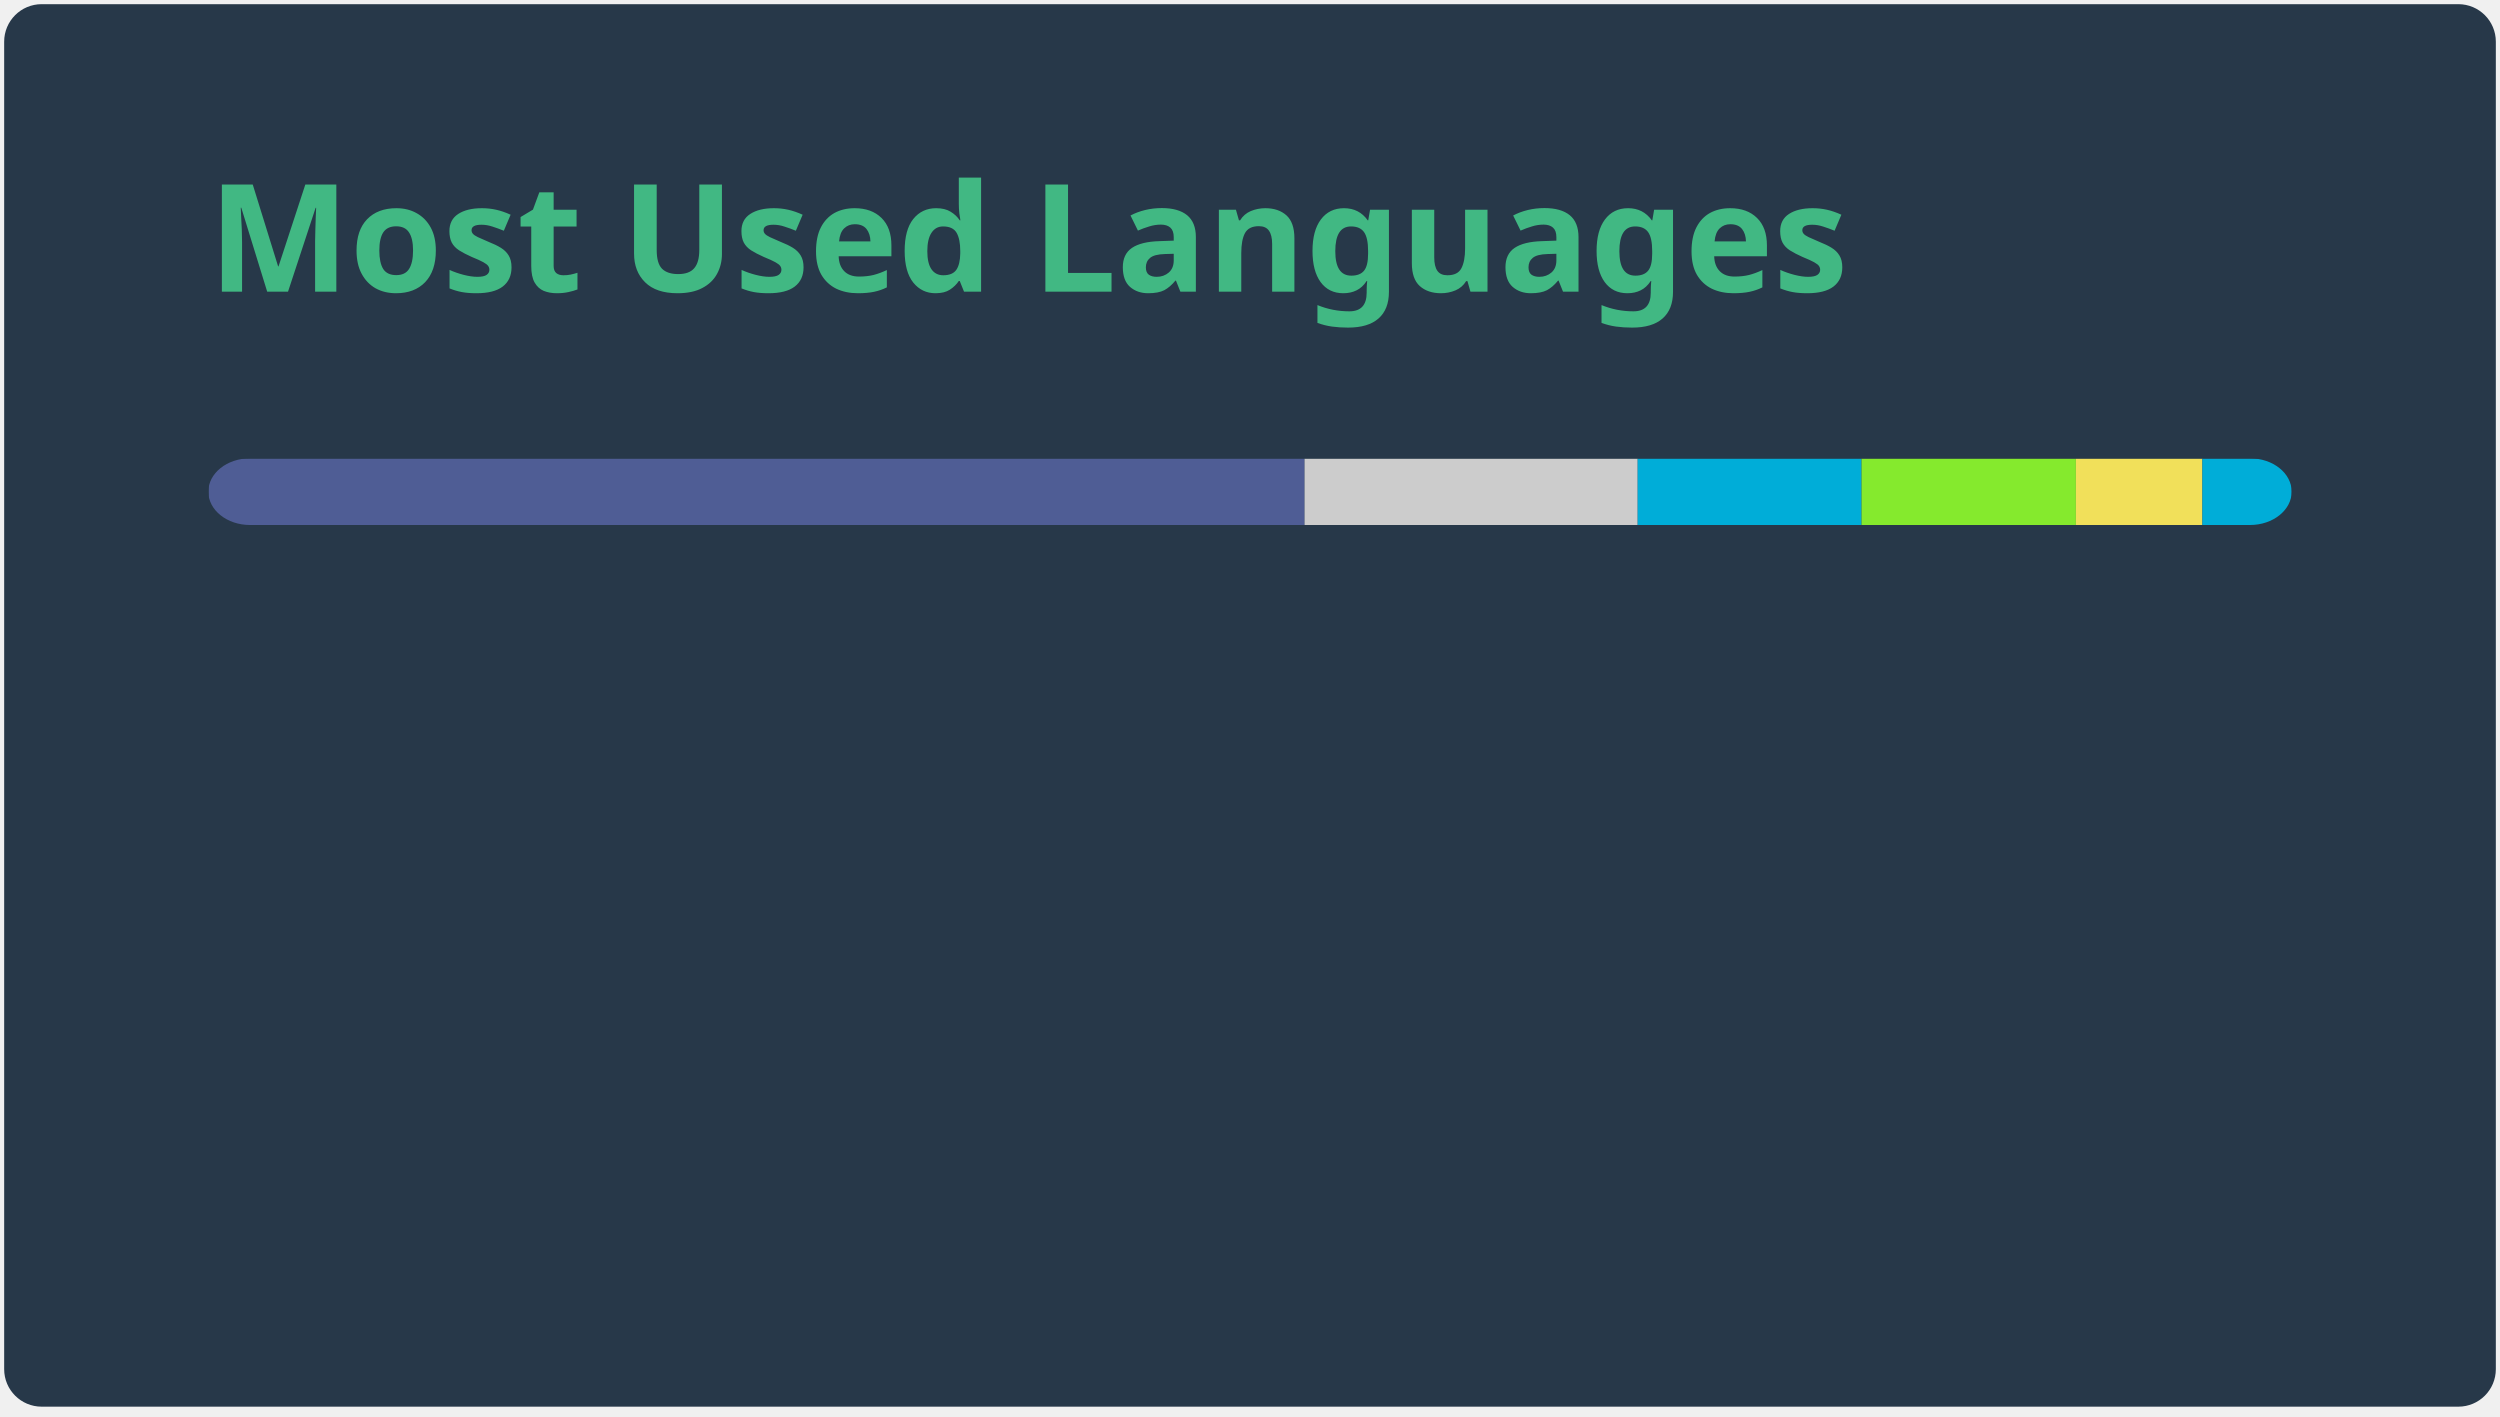
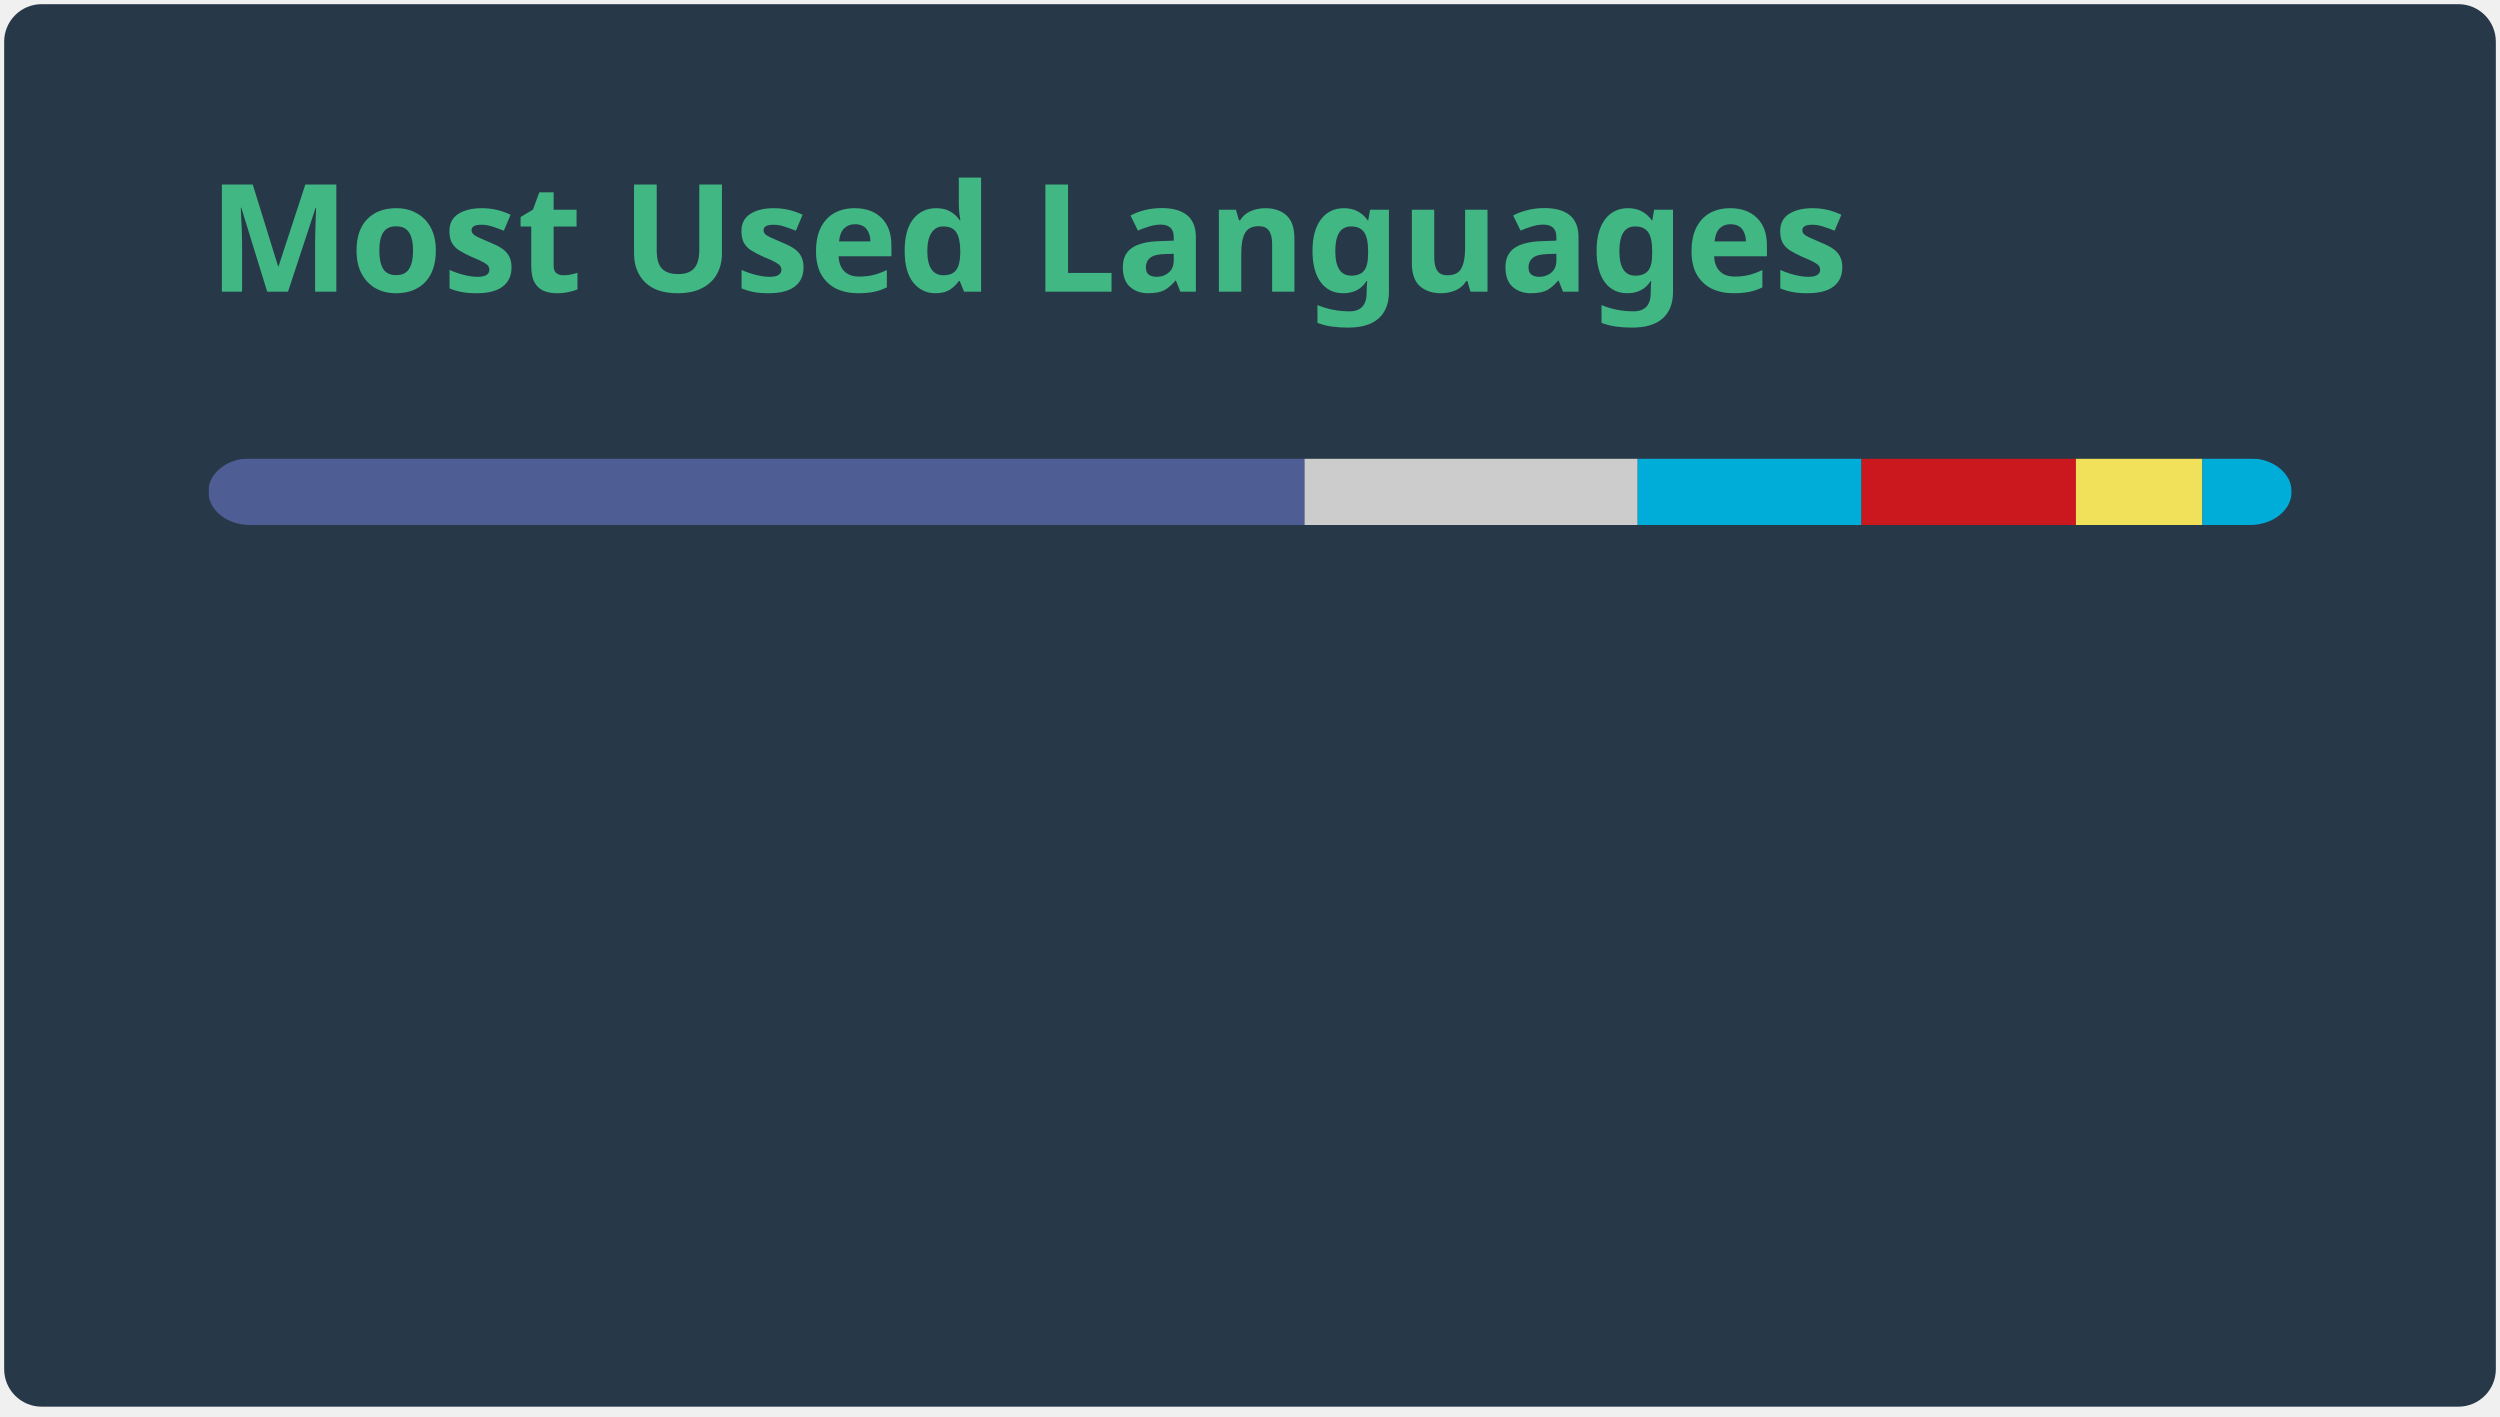
<svg xmlns="http://www.w3.org/2000/svg" width="300" height="170" viewBox="0 0 300 170" fill="none" role="img" aria-labelledby="descId">
  <style>
        .header {
            font: 600 18px 'Segoe UI', Ubuntu, Sans-Serif;
            fill: #41b883;
            animation: fadeInAnimation 0.8s ease-in-out forwards;
        }
        @supports(-moz-appearance: auto) {
             
            .header { font-size: 15.5px; }
        }

        @keyframes slideInAnimation {
            from {
                width: 0;
            }
            to {
                width: calc(100%-100px);
            }
        }
        @keyframes growWidthAnimation {
            from {
                width: 0;
            }
            to {
                width: 100%;
            }
        }
        .stat {
            font: 600 14px 'Segoe UI', Ubuntu, "Helvetica Neue", Sans-Serif; fill: #fffefe;
        }
        @supports(-moz-appearance: auto) {
             
            .stat { font-size:12px; }
        }
        .bold { font-weight: 700 }
        .lang-name {
            font: 400 11px "Segoe UI", Ubuntu, Sans-Serif;
            fill: #fffefe;
        }
        .stagger {
            opacity: 0;
            animation: fadeInAnimation 0.3s ease-in-out forwards;
        }
        #rect-mask rect{
            animation: slideInAnimation 1s ease-in-out forwards;
        }
        .lang-progress{
            animation: growWidthAnimation 0.6s ease-in-out forwards;
        }



         
        @keyframes scaleInAnimation {
            from {
                transform: translate(-5px, 5px) scale(0);
            }
            to {
                transform: translate(-5px, 5px) scale(1);
            }
        }
        @keyframes fadeInAnimation {
            from {
                opacity: 0;
            }
            to {
                opacity: 1;
            }
        }
    </style>
  <rect x="0.5" y="0.5" rx="4.5" height="99%" stroke="#e4e2e2" width="299" fill="#273849" stroke-opacity="0" />
  <g transform="translate(25, 35)">
    <g transform="translate(0, 0)">
      <text x="0" y="0" class="header">Most Used Languages</text>
    </g>
  </g>
  <g transform="translate(0, 55)">
    <svg x="25">
      <mask id="rect-mask">
        <rect x="0" y="0" width="250" height="8" fill="white" rx="5" />
      </mask>
      <rect mask="url(#rect-mask)" x="0" y="0" width="131.545" height="8" fill="#4F5D95" />
      <rect mask="url(#rect-mask)" x="131.545" y="0" width="39.979" height="8" fill="#cccccc" />
      <rect mask="url(#rect-mask)" x="171.525" y="0" width="26.855" height="8" fill="#00ADD8" />
-       <rect mask="url(#rect-mask)" x="198.38" y="0" width="25.729" height="8" fill="#85ea2d" />
+       <rect mask="url(#rect-mask)" x="198.38" y="0" width="25.729" height="8" fill="#cb171e" />
      <rect mask="url(#rect-mask)" x="224.109" y="0" width="15.177" height="8" fill="#f1e05a" />
      <rect mask="url(#rect-mask)" x="239.285" y="0" width="10.715" height="8" fill="#00ADD8" />
      <g transform="translate(0, 25)">
        <g transform="translate(0, 0)">
          <g transform="translate(0, 0)">
            <g class="stagger" style="animation-delay: 450ms">
              <circle cx="5" cy="6" r="5" fill="#4F5D95" />
              <text x="15" y="10" class="lang-name">
                                    PHP 52.62%
                                </text>
            </g>
          </g>
          <g transform="translate(0, 25)">
            <g class="stagger" style="animation-delay: 600ms">
              <circle cx="5" cy="6" r="5" fill="#cccccc" />
              <text x="15" y="10" class="lang-name">
                                    Gettext Catalog 15.99%
                                </text>
            </g>
          </g>
          <g transform="translate(0, 50)">
            <g class="stagger" style="animation-delay: 750ms">
              <circle cx="5" cy="6" r="5" fill="#00ADD8" />
              <text x="15" y="10" class="lang-name">
                                    Go 10.74%
                                </text>
            </g>
          </g>
        </g>
        <g transform="translate(150, 0)">
          <g transform="translate(0, 0)">
            <g class="stagger" style="animation-delay: 450ms">
-               <circle cx="5" cy="6" r="5" fill="#85ea2d" />
+               <circle cx="5" cy="6" r="5" fill="#cb171e" />
              <text x="15" y="10" class="lang-name">
-                                     OASv3-yaml 10.29%
+                                     YAML 10.29%
                                </text>
            </g>
          </g>
          <g transform="translate(0, 25)">
            <g class="stagger" style="animation-delay: 600ms">
              <circle cx="5" cy="6" r="5" fill="#f1e05a" />
              <text x="15" y="10" class="lang-name">
                                    JavaScript 6.07%
                                </text>
            </g>
          </g>
          <g transform="translate(0, 50)">
            <g class="stagger" style="animation-delay: 750ms">
              <circle cx="5" cy="6" r="5" fill="#00ADD8" />
              <text x="15" y="10" class="lang-name">
                                    Go Template 4.29%
                                </text>
            </g>
          </g>
        </g>
      </g>
    </svg>
  </g>
</svg>
